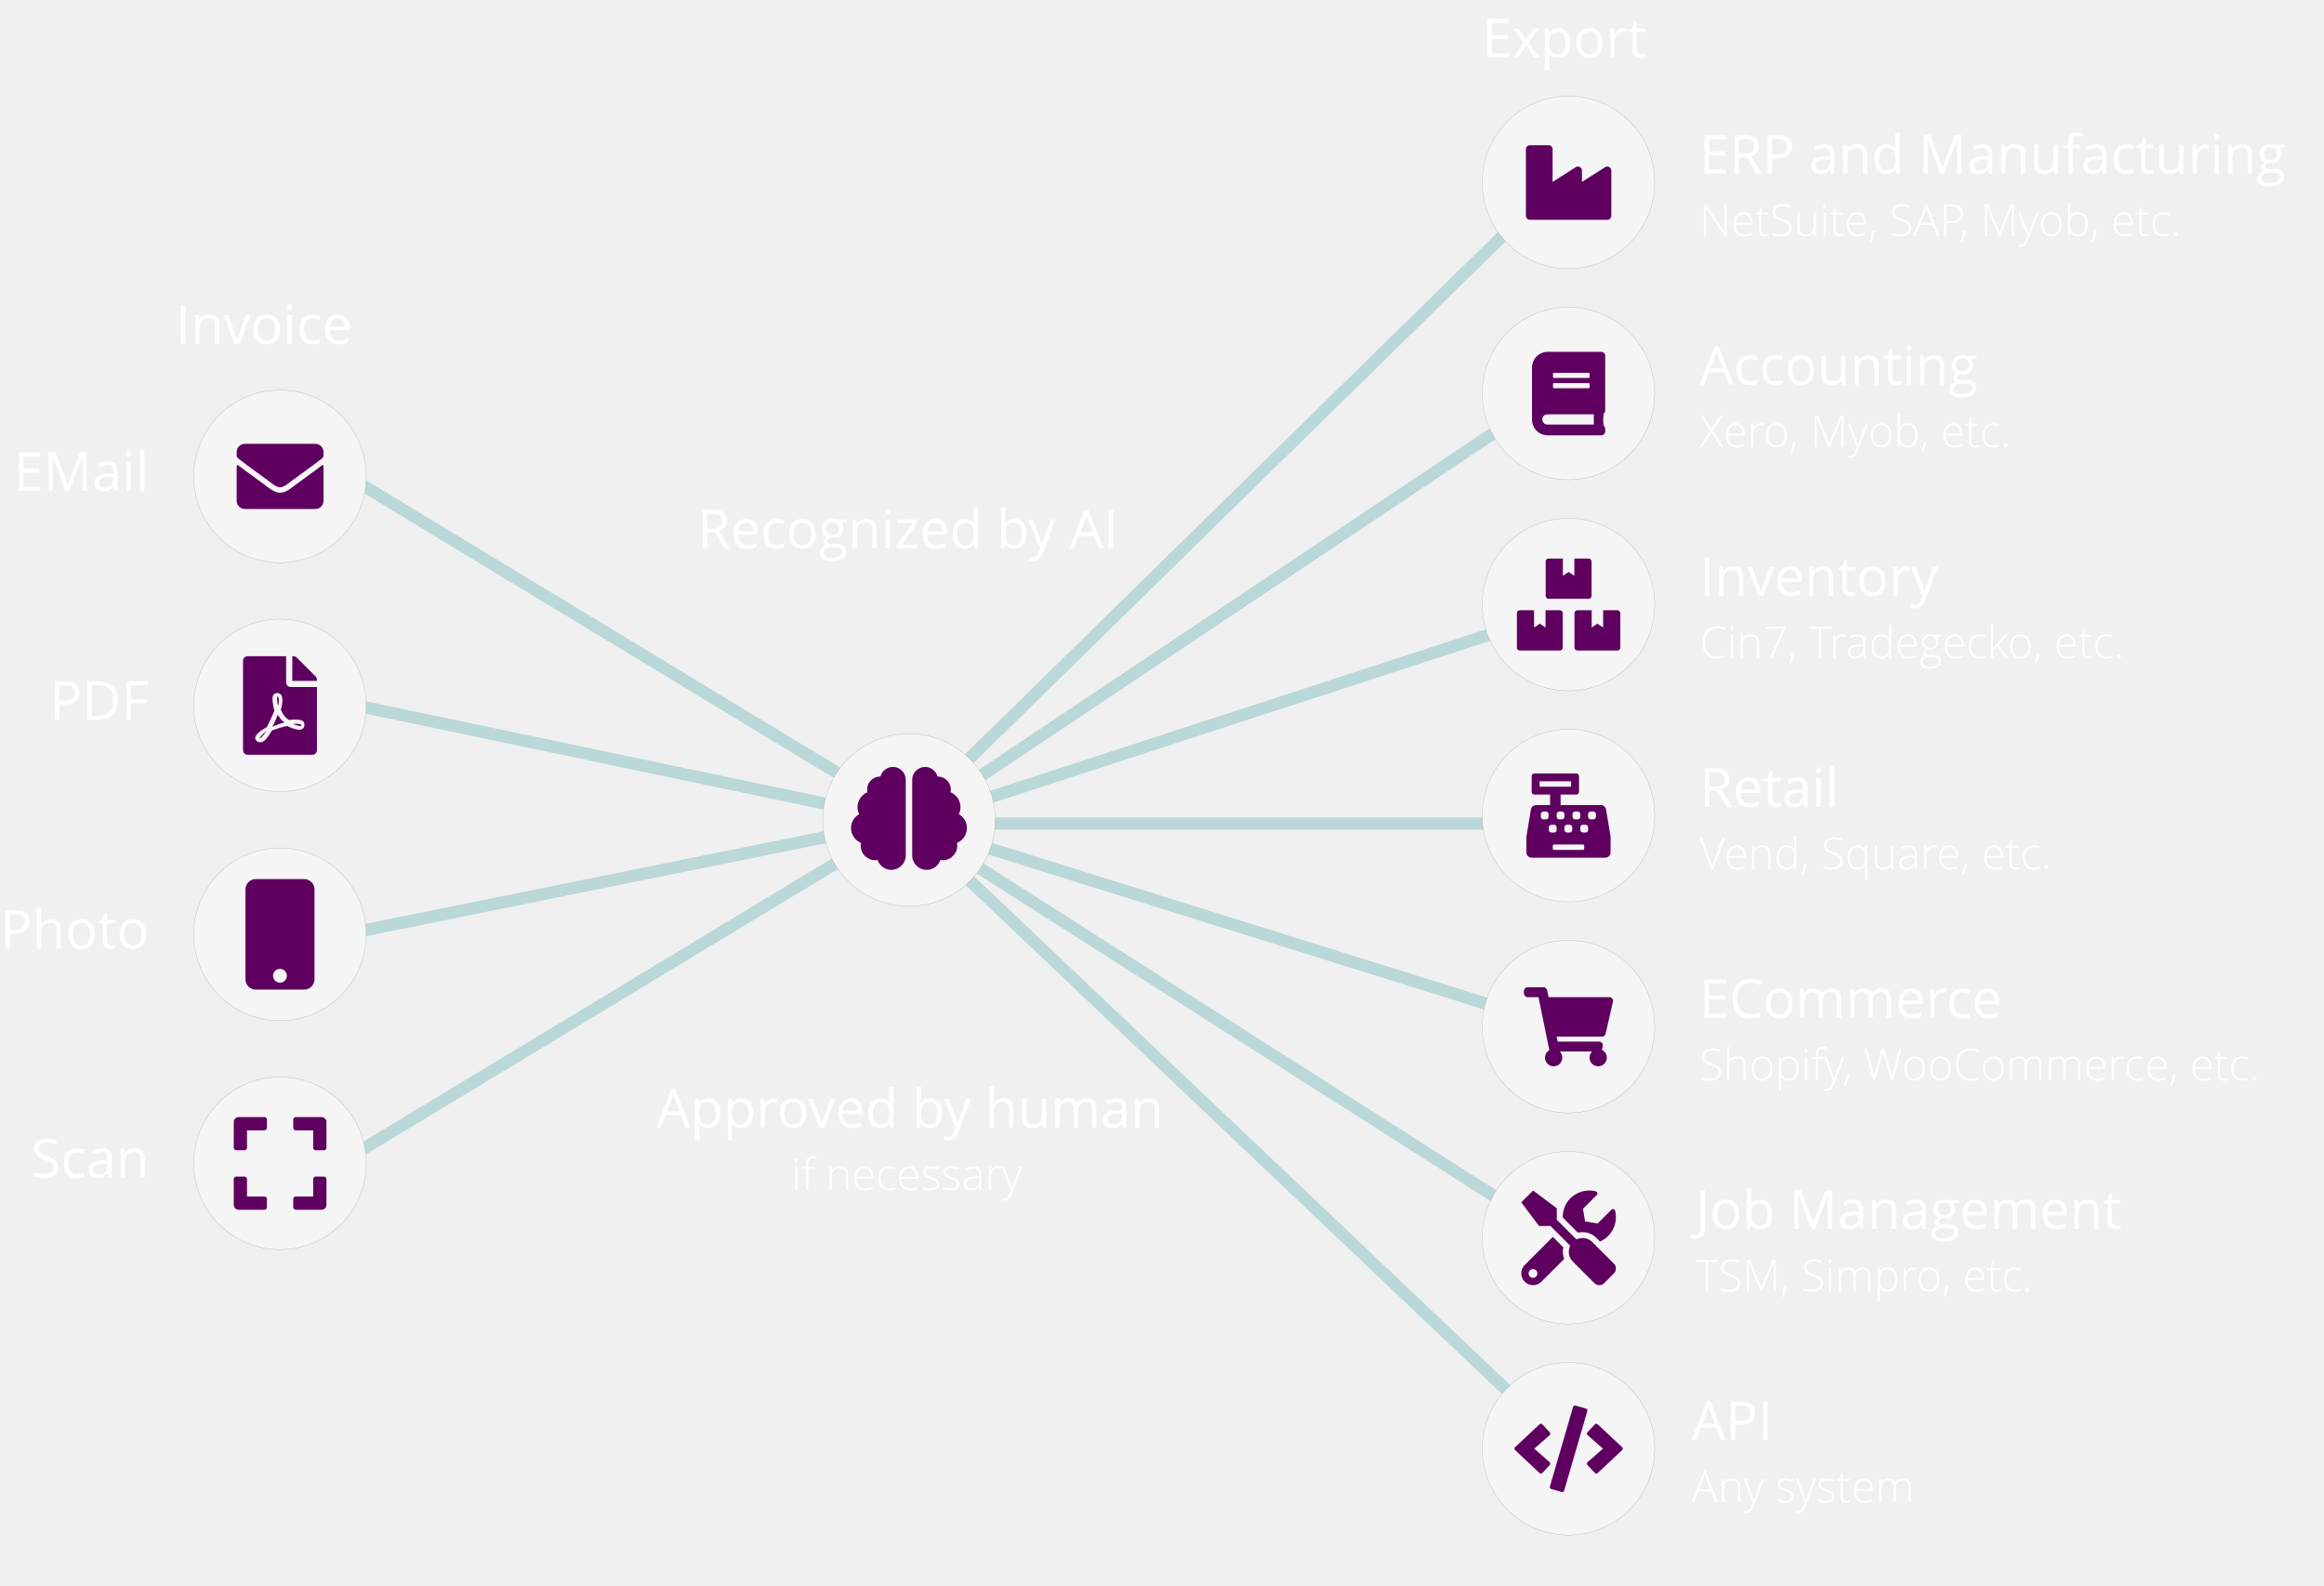
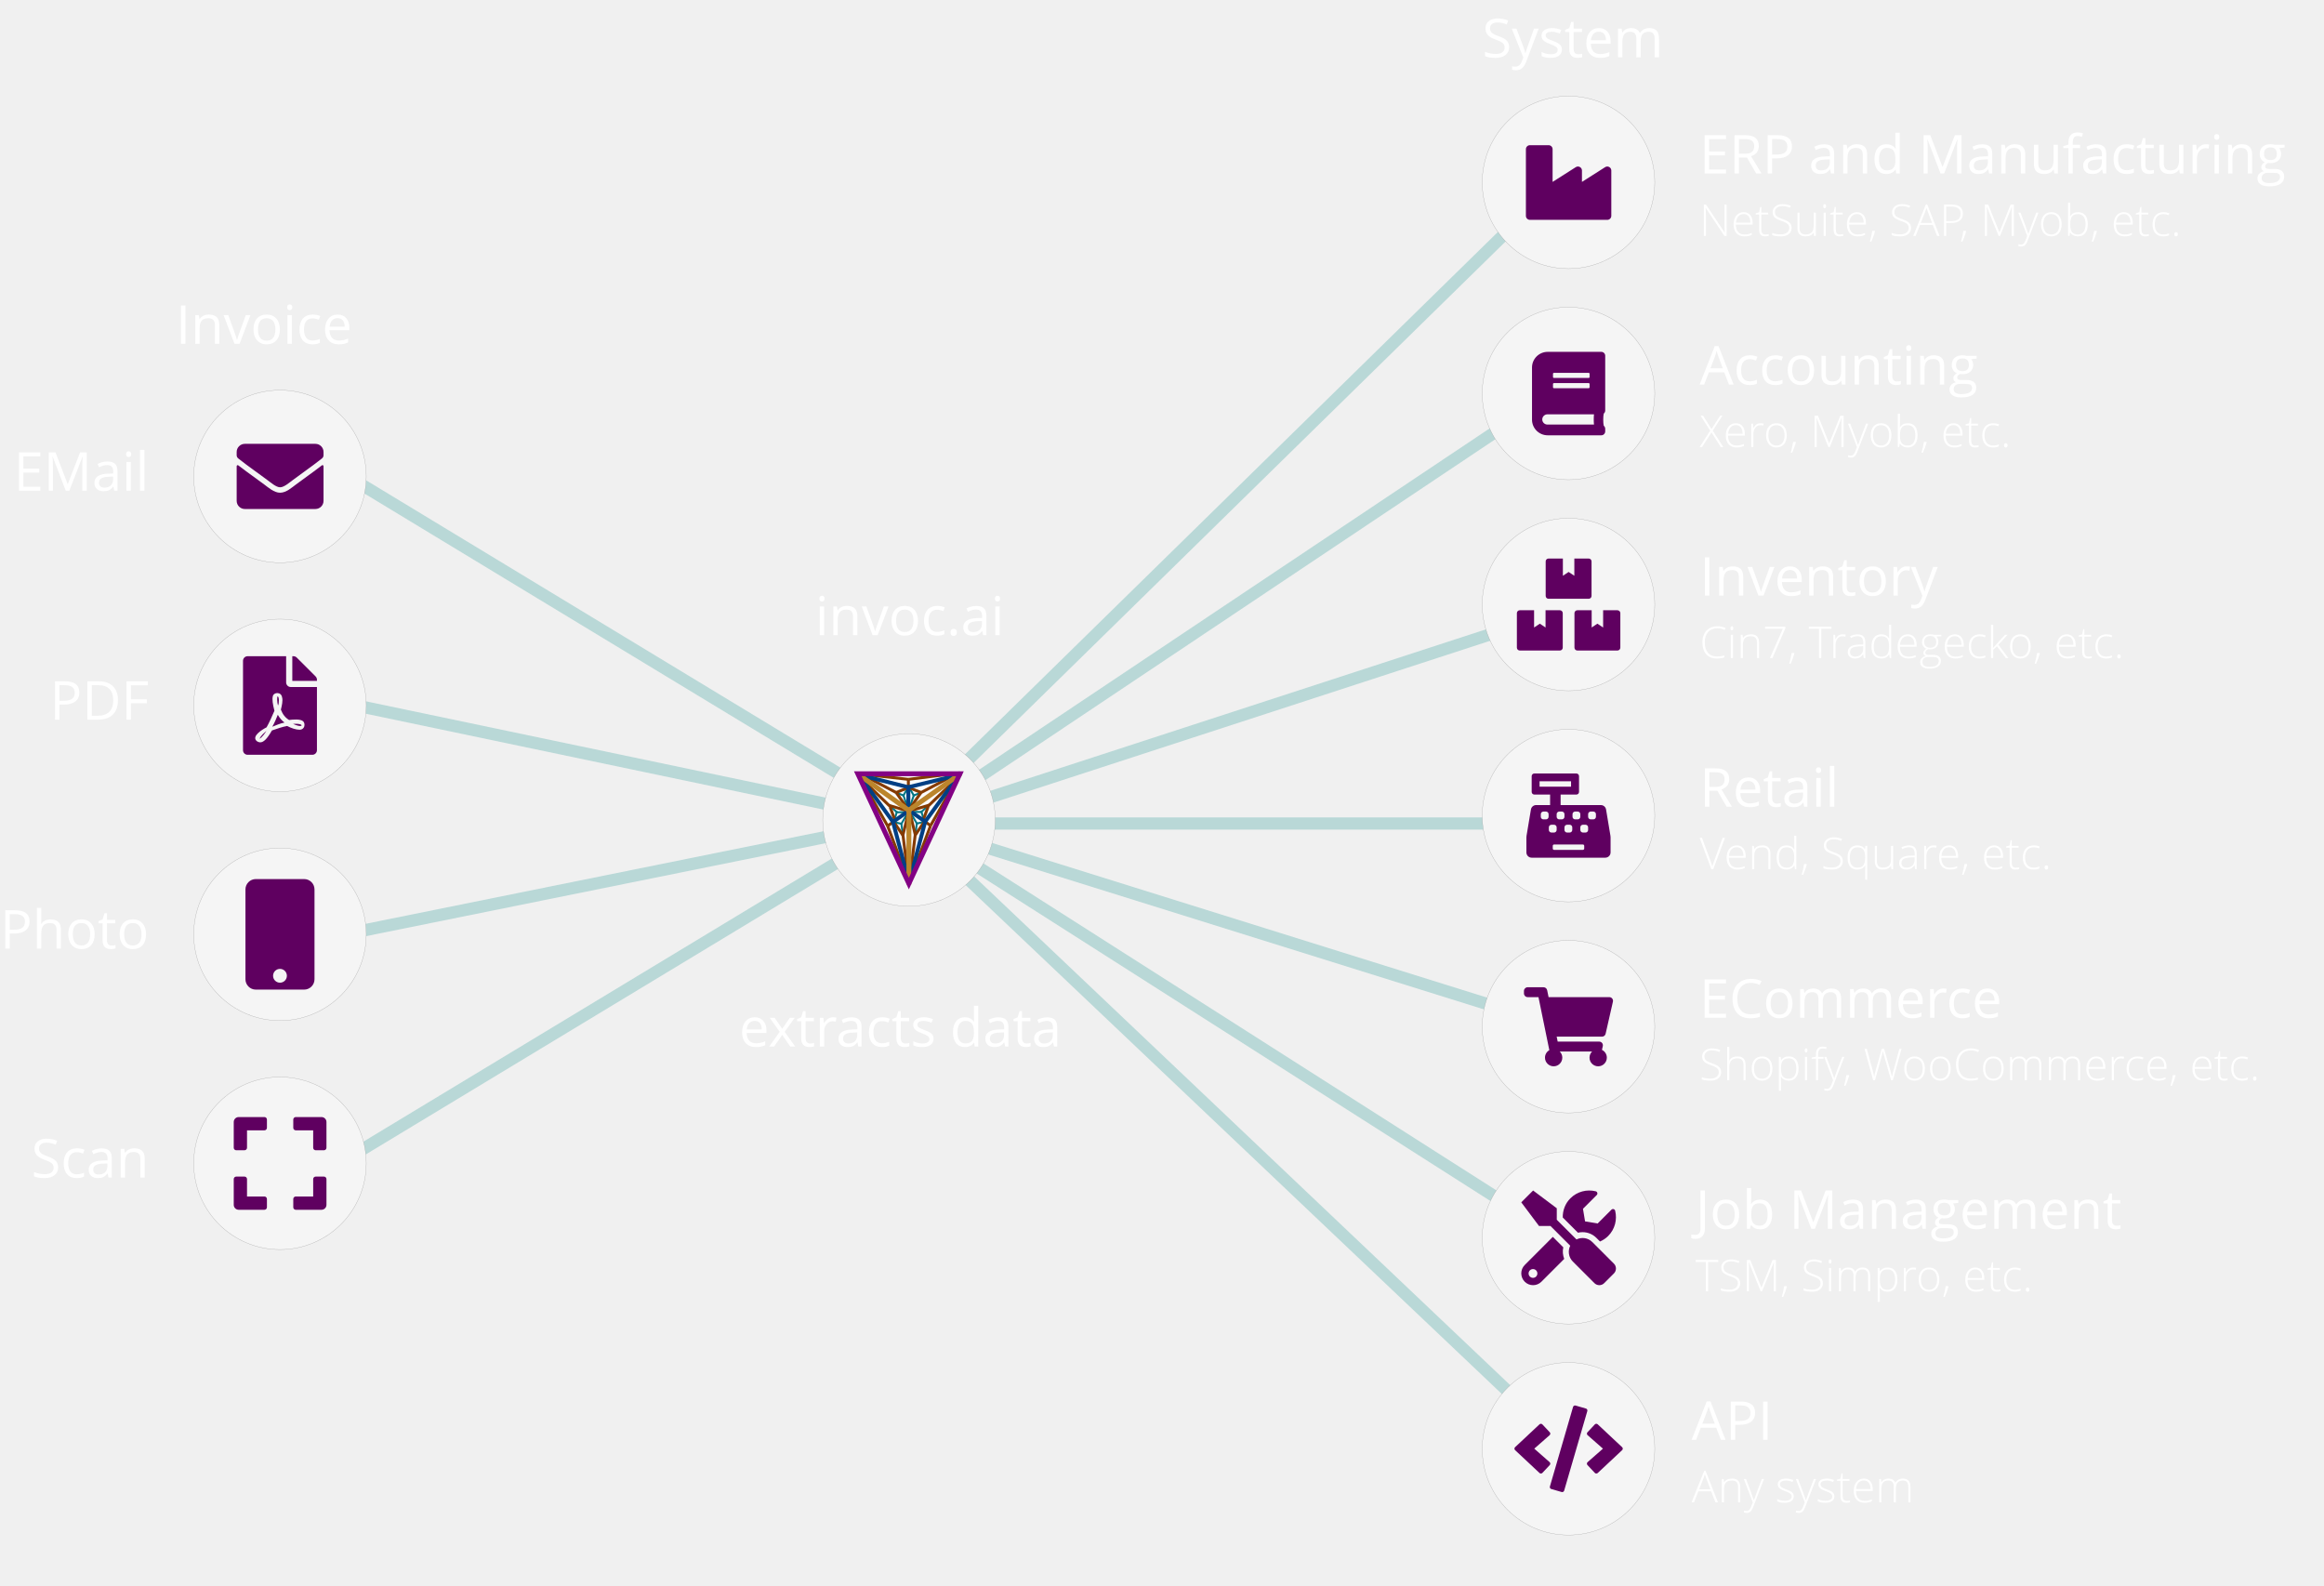
<svg xmlns="http://www.w3.org/2000/svg" width="9525px" height="6499px" viewBox="0 0 9525 6499" version="1.1">
  <defs />
  <g id="Page-1" stroke="none" stroke-width="1" fill="none" fill-rule="evenodd">
-     <g id="InvocDiag">
+     <g id="invoc-diag">
      <path d="M1485.5,1988.5 L3723,3344" id="Line" stroke="#B9D8D7" stroke-width="50" stroke-linecap="square" />
      <path d="M6451,680 L3734,3343" id="Line-Copy-4" stroke="#B9D8D7" stroke-width="50" stroke-linecap="square" />
      <path d="M6446,1558 L3728,3375" id="Line-Copy-5" stroke="#B9D8D7" stroke-width="50" stroke-linecap="square" />
      <path d="M6463,2484 L3728,3375" id="Line-Copy-6" stroke="#B9D8D7" stroke-width="50" stroke-linecap="square" />
      <path d="M6449,3375 L3728,3375" id="Line-Copy-7" stroke="#B9D8D7" stroke-width="50" stroke-linecap="square" />
      <path d="M6464,4230 L3728,3375" id="Line-Copy-8" stroke="#B9D8D7" stroke-width="50" stroke-linecap="square" />
      <path d="M6431,5098 L3728,3375" id="Line-Copy-9" stroke="#B9D8D7" stroke-width="50" stroke-linecap="square" />
      <path d="M6432,5941 L3728,3375" id="Line-Copy-10" stroke="#B9D8D7" stroke-width="50" stroke-linecap="square" />
      <path d="M1444,2888 L3726,3366" id="Line-Copy" stroke="#B9D8D7" stroke-width="50" stroke-linecap="square" />
      <path d="M1412,3829 L3736,3359" id="Line-Copy-2" stroke="#B9D8D7" stroke-width="50" stroke-linecap="square" />
      <path d="M1395,4765 L3746,3344" id="Line-Copy-3" stroke="#B9D8D7" stroke-width="50" stroke-linecap="square" />
      <g id="Group-36" transform="translate(0, 1599)">
        <g id="Group-29" transform="translate(56, 0)">
          <g id="Group-28" transform="translate(738, 0)">
            <circle id="Oval" stroke="#979797" fill="#F5F5F5" cx="353.5" cy="353.5" r="353.5" />
            <path d="M525.255,308.166 C527.967,306.01 532,308.027 532,311.434 L532,453.625 C532,472.051 517.051,487 498.625,487 L209.375,487 C190.949,487 176,472.051 176,453.625 L176,311.503 C176,308.027 179.963,306.08 182.745,308.235 C198.32,320.334 218.97,335.7 289.892,387.223 C304.563,397.93 329.316,420.459 354,420.32 C378.823,420.528 404.062,397.513 418.177,387.223 C489.099,335.7 509.68,320.264 525.255,308.166 Z M354,398 C370.131,398.278 393.355,377.697 405.036,369.214 C497.304,302.255 504.327,296.415 525.603,279.727 C529.636,276.598 532,271.731 532,266.586 L532,253.375 C532,234.949 517.051,220 498.625,220 L209.375,220 C190.949,220 176,234.949 176,253.375 L176,266.586 C176,271.731 178.364,276.529 182.397,279.727 C203.673,296.345 210.696,302.255 302.964,369.214 C314.645,377.697 337.869,398.278 354,398 Z" id="Shape" fill="#5F0060" fill-rule="nonzero" />
          </g>
          <text id="EMail" font-family="OpenSans, Open Sans" font-size="220" font-weight="normal" fill="#FFFFFF">
            <tspan x="0" y="412">EMail</tspan>
          </text>
        </g>
        <g id="Group-31" transform="translate(204, 938.3333)">
          <text id="PDF" font-family="OpenSans, Open Sans" font-size="220" font-weight="normal" fill="#FFFFFF">
            <tspan x="0" y="412">PDF</tspan>
          </text>
          <g id="Group-30" transform="translate(590, 0)">
            <circle id="Oval-Copy" stroke="#979797" fill="#F5F5F5" cx="353.5" cy="353.5" r="353.5" />
            <path d="M345.393,354 C341.158,341.377 341.243,317 343.699,317 C350.813,317 350.135,346.111 345.393,354 Z M344.576,392 C338.455,407.786 330.824,425.839 322,441 C336.547,435.53 353.002,427.558 372,423.885 C361.905,416.383 352.207,405.598 344.576,392 Z M270,489.948 C270,490.584 280.59,485.657 298,458 C292.625,463.007 274.653,477.471 270,489.948 Z M397.688,278.25 L505,278.25 L505,537.062 C505,547.557 496.557,556 486.062,556 L220.938,556 C210.443,556 202,547.557 202,537.062 L202,170.938 C202,160.443 210.443,152 220.938,152 L378.75,152 L378.75,259.312 C378.75,269.728 387.272,278.25 397.688,278.25 Z M390.848,413.369 C375.086,403.74 364.604,390.481 357.196,370.908 C360.742,356.307 366.338,334.129 362.082,320.238 C358.378,297.035 328.666,299.323 324.41,314.872 C320.47,329.315 324.095,349.677 330.794,375.643 C321.652,397.426 308.175,426.628 298.639,443.36 C298.561,443.36 298.561,443.439 298.482,443.439 C277.124,454.41 240.477,478.56 255.53,497.108 C259.943,502.553 268.14,505 272.474,505 C286.581,505 300.61,490.794 320.628,456.225 C340.961,449.516 363.264,441.15 382.888,437.914 C399.99,447.227 420.007,453.305 433.326,453.305 C456.339,453.305 457.915,428.049 448.852,419.052 C437.897,408.318 406.058,411.396 390.848,413.369 Z M499.477,234.852 L422.148,157.523 C418.598,153.973 413.784,152 408.734,152 L404,152 L404,253 L505,253 L505,248.187 C505,243.216 503.027,238.402 499.477,234.852 Z M441.16,436.811 C444.432,434.605 439.165,427.087 407,429.457 C436.611,442.368 441.16,436.811 441.16,436.811 Z" id="Shape" fill="#5F0060" fill-rule="nonzero" />
          </g>
        </g>
        <g id="Group-33" transform="translate(0, 1876.667)">
          <text id="Photo" font-family="OpenSans, Open Sans" font-size="220" font-weight="normal" fill="#FFFFFF">
            <tspan x="0" y="412">Photo</tspan>
          </text>
          <g id="Group-32" transform="translate(794, 0)">
            <circle id="Oval-Copy-2" stroke="#979797" fill="#F5F5F5" cx="353.5" cy="353.5" r="353.5" />
            <path d="M452.55,127 L254.45,127 C231.014,127 212,146.022 212,169.469 L212,537.531 C212,560.978 231.014,580 254.45,580 L452.55,580 C475.986,580 495,560.978 495,537.531 L495,169.469 C495,146.022 475.986,127 452.55,127 Z M353.5,551.688 C337.847,551.688 325.2,539.035 325.2,523.375 C325.2,507.715 337.847,495.062 353.5,495.062 C369.153,495.062 381.8,507.715 381.8,523.375 C381.8,539.035 369.153,551.688 353.5,551.688 Z" id="Shape" fill="#5F0060" fill-rule="nonzero" />
          </g>
        </g>
        <g id="Group-35" transform="translate(128, 2815)">
          <g id="Group-34" transform="translate(666, 0)">
            <circle id="Oval-Copy-7" stroke="#979797" fill="#F5F5F5" cx="353.5" cy="353.5" r="353.5" />
            <path d="M164,289.8 L164,184.4 C164,173.095 173.095,164 184.4,164 L289.8,164 C295.41,164 300,168.59 300,174.2 L300,208.2 C300,213.81 295.41,218.4 289.8,218.4 L218.4,218.4 L218.4,289.8 C218.4,295.41 213.81,300 208.2,300 L174.2,300 C168.59,300 164,295.41 164,289.8 Z M408,174.2 L408,208.2 C408,213.81 412.59,218.4 418.2,218.4 L489.6,218.4 L489.6,289.8 C489.6,295.41 494.19,300 499.8,300 L533.8,300 C539.41,300 544,295.41 544,289.8 L544,184.4 C544,173.095 534.905,164 523.6,164 L418.2,164 C412.59,164 408,168.59 408,174.2 Z M533.8,408 L499.8,408 C494.19,408 489.6,412.59 489.6,418.2 L489.6,489.6 L418.2,489.6 C412.59,489.6 408,494.19 408,499.8 L408,533.8 C408,539.41 412.59,544 418.2,544 L523.6,544 C534.905,544 544,534.905 544,523.6 L544,418.2 C544,412.59 539.41,408 533.8,408 Z M300,533.8 L300,499.8 C300,494.19 295.41,489.6 289.8,489.6 L218.4,489.6 L218.4,418.2 C218.4,412.59 213.81,408 208.2,408 L174.2,408 C168.59,408 164,412.59 164,418.2 L164,523.6 C164,534.905 173.095,544 184.4,544 L289.8,544 C295.41,544 300,539.41 300,533.8 Z" id="Shape" fill="#5F0060" fill-rule="nonzero" />
          </g>
          <text id="Scan" font-family="OpenSans, Open Sans" font-size="220" font-weight="normal" fill="#FFFFFF">
            <tspan x="0" y="412">Scan</tspan>
          </text>
        </g>
      </g>
      <text id="Invoice" font-family="OpenSans, Open Sans" font-size="220" font-weight="normal" fill="#FFFFFF">
        <tspan x="720" y="1409">Invoice</tspan>
      </text>
      <g id="Group-23" transform="translate(6075, 394)">
        <g id="Group-22">
          <g id="Group-7">
            <circle id="Oval-Copy-4" stroke="#979797" fill="#F5F5F5" cx="353.5" cy="353.5" r="353.5" />
            <path d="M503.786,291.011 L408.688,351.479 L408.688,304.841 C408.688,291.921 394.379,284.078 383.473,291.011 L288.375,351.479 L288.375,217.393 C288.375,208.339 281.03,201 271.969,201 L195.406,201 C186.345,201 179,208.339 179,217.393 L179,490.607 C179,499.661 186.345,507 195.406,507 L512.594,507 C521.655,507 529,499.661 529,490.607 L529,304.841 C529,291.92 514.692,284.078 503.786,291.011 Z" id="Shape" fill="#5F0060" fill-rule="nonzero" />
          </g>
          <g id="Group-8" transform="translate(890, 82)" fill="#FFFFFF">
            <text id="ERP-and-Manufacturin" font-family="OpenSans, Open Sans" font-size="220" font-weight="normal">
              <tspan x="0" y="235">ERP and Manufacturing</tspan>
            </text>
            <text id="NetSuite,-SAP,-Myob," font-family="OpenSans-Light, Open Sans" font-size="180" font-weight="300">
              <tspan x="0" y="491">NetSuite, SAP, Myob, etc.</tspan>
            </text>
          </g>
        </g>
        <g id="Group-21" transform="translate(0, 865)">
          <g id="Group-9" transform="translate(891, 82)" fill="#FFFFFF">
            <text id="Xero,-Myob,-etc." font-family="OpenSans-Light, Open Sans" font-size="180" font-weight="300">
              <tspan x="0" y="491">Xero, Myob, etc.</tspan>
            </text>
            <text id="Accounting" font-family="OpenSans, Open Sans" font-size="220" font-weight="normal">
              <tspan x="0" y="235">Accounting</tspan>
            </text>
          </g>
          <g id="Group-6">
            <circle id="Oval-Copy-5" stroke="#979797" fill="#F5F5F5" cx="353.5" cy="353.5" r="353.5" />
            <path d="M504,423.469 L504,199.031 C504,190.147 496.835,183 487.929,183 L268.286,183 C232.795,183 204,211.723 204,247.125 L204,460.875 C204,496.277 232.795,525 268.286,525 L487.929,525 C496.835,525 504,517.853 504,508.969 L504,498.281 C504,493.271 501.656,488.729 498.04,485.79 C495.228,475.504 495.228,446.18 498.04,435.893 C501.656,433.021 504,428.479 504,423.469 Z M290,272.938 C290,270.772 291.808,269 294.018,269 L435.982,269 C438.192,269 440,270.772 440,272.938 L440,286.062 C440,288.228 438.192,290 435.982,290 L294.018,290 C291.808,290 290,288.228 290,286.062 L290,272.938 Z M290,314.938 C290,312.772 291.808,311 294.018,311 L435.982,311 C438.192,311 440,312.772 440,314.938 L440,328.062 C440,330.228 438.192,332 435.982,332 L294.018,332 C291.808,332 290,330.228 290,328.062 L290,314.938 Z M458,481 L267.374,481 C255.551,481 246,471.616 246,460 C246,448.45 255.618,439 267.374,439 L458,439 C456.731,450.222 456.731,469.778 458,481 Z" id="Shape" fill="#5F0060" fill-rule="nonzero" />
          </g>
        </g>
        <g id="Group-19" transform="translate(0, 2595)">
          <g id="Group-11" transform="translate(891, 82)" fill="#FFFFFF">
            <text id="Retail" font-family="OpenSans, Open Sans" font-size="220" font-weight="normal">
              <tspan x="0" y="235">Retail</tspan>
            </text>
            <text id="Vend,-Square,-etc." font-family="OpenSans-Light, Open Sans" font-size="180" font-weight="300">
              <tspan x="0" y="491">Vend, Square, etc.</tspan>
            </text>
          </g>
          <g id="Group-5">
            <circle id="Oval-Copy-8" stroke="#979797" fill="#F5F5F5" cx="353.5" cy="353.5" r="353.5" />
            <path d="M525.448,436.246 L507.458,328.434 C505.706,318.057 496.744,310.442 486.165,310.442 L321.218,310.442 L321.218,267.317 L385.904,267.317 C391.833,267.317 396.684,262.466 396.684,256.536 L396.684,191.781 C396.684,185.852 391.833,181 385.904,181 L213.41,181 C207.48,181 202.629,185.852 202.629,191.781 L202.629,256.469 C202.629,262.398 207.48,267.25 213.41,267.25 L278.095,267.25 L278.095,310.375 L220.889,310.375 C210.378,310.375 201.349,317.989 199.597,328.366 L181.606,436.179 C181.202,438.537 181,440.896 181,443.254 L181,504.438 C181,516.364 190.635,526 202.562,526 L504.426,526 C516.352,526 525.987,516.364 525.987,504.438 L525.987,443.321 C526.055,440.963 525.852,438.604 525.448,436.246 Z M370,347.667 C370,341.8 374.8,337 380.667,337 L391.333,337 C397.2,337 402,341.8 402,347.667 L402,358.333 C402,364.2 397.2,369 391.333,369 L380.667,369 C374.8,369 370,364.2 370,358.333 L370,347.667 Z M347.667,391 L358.333,391 C364.2,391 369,395.8 369,401.667 L369,412.333 C369,418.2 364.2,423 358.333,423 L347.667,423 C341.8,423 337,418.2 337,412.333 L337,401.667 C337,395.8 341.8,391 347.667,391 Z M326.333,337 C332.2,337 337,341.8 337,347.667 L337,358.333 C337,364.2 332.2,369 326.333,369 L315.667,369 C309.8,369 305,364.2 305,358.333 L305,347.667 C305,341.8 309.8,337 315.667,337 L326.333,337 Z M235,235 L235,213 L364,213 L364,235 L235,235 Z M261.333,369 L250.667,369 C244.8,369 240,364.2 240,358.333 L240,347.667 C240,341.8 244.8,337 250.667,337 L261.333,337 C267.2,337 272,341.8 272,347.667 L272,358.333 C272,364.2 267.2,369 261.333,369 Z M273,412.333 L273,401.667 C273,395.8 277.8,391 283.667,391 L294.333,391 C300.2,391 305,395.8 305,401.667 L305,412.333 C305,418.2 300.2,423 294.333,423 L283.667,423 C277.8,423 273,418.2 273,412.333 Z M418,488.5 C418,491.525 415.581,494 412.625,494 L294.375,494 C291.419,494 289,491.525 289,488.5 L289,477.5 C289,474.475 291.419,472 294.375,472 L412.625,472 C415.581,472 418,474.475 418,477.5 L418,488.5 Z M434,412.333 C434,418.2 429.2,423 423.333,423 L412.667,423 C406.8,423 402,418.2 402,412.333 L402,401.667 C402,395.8 406.8,391 412.667,391 L423.333,391 C429.2,391 434,395.8 434,401.667 L434,412.333 Z M466,358.333 C466,364.2 461.2,369 455.333,369 L444.667,369 C438.8,369 434,364.2 434,358.333 L434,347.667 C434,341.8 438.8,337 444.667,337 L455.333,337 C461.2,337 466,341.8 466,347.667 L466,358.333 Z" id="Shape" fill="#5F0060" fill-rule="nonzero" />
          </g>
        </g>
        <g id="Group-20" transform="translate(0, 1730)">
          <g id="Group-10" transform="translate(891, 82)" fill="#FFFFFF">
            <text id="Cin7,-Tradegecko,-et" font-family="OpenSans-Light, Open Sans" font-size="180" font-weight="300">
              <tspan x="0" y="491">Cin7, Tradegecko, etc.</tspan>
            </text>
            <text id="Inventory" font-family="OpenSans, Open Sans" font-size="220" font-weight="normal">
              <tspan x="0" y="235">Inventory </tspan>
            </text>
          </g>
          <g id="Group-4">
            <circle id="Oval-Copy-6" stroke="#979797" fill="#F5F5F5" cx="353.5" cy="353.5" r="353.5" />
            <path d="M554.25,377 L495.5,377 L495.5,447.714 L472,432.025 L448.5,447.714 L448.5,377 L389.75,377 C383.288,377 378,382.304 378,388.786 L378,530.214 C378,536.696 383.288,542 389.75,542 L554.25,542 C560.712,542 566,536.696 566,530.214 L566,388.786 C566,382.304 560.712,377 554.25,377 Z M271.75,330 L436.25,330 C442.712,330 448,324.696 448,318.214 L448,176.786 C448,170.304 442.712,165 436.25,165 L377.5,165 L377.5,235.714 L354,220.025 L330.5,235.714 L330.5,165 L271.75,165 C265.288,165 260,170.304 260,176.786 L260,318.214 C260,324.696 265.288,330 271.75,330 Z M318.25,377 L259.5,377 L259.5,447.714 L236,432.025 L212.5,447.714 L212.5,377 L153.75,377 C147.287,377 142,382.304 142,388.786 L142,530.214 C142,536.696 147.287,542 153.75,542 L318.25,542 C324.712,542 330,536.696 330,530.214 L330,388.786 C330,382.304 324.712,377 318.25,377 Z" id="Shape" fill="#5F0060" fill-rule="nonzero" />
          </g>
        </g>
        <g id="Group-18" transform="translate(0, 3460)">
          <g id="Group-12" transform="translate(890, 82)" fill="#FFFFFF">
            <text id="ECommerce" font-family="OpenSans, Open Sans" font-size="220" font-weight="normal">
              <tspan x="0" y="235">ECommerce</tspan>
            </text>
            <text id="Shopify,-WooCommerce" font-family="OpenSans-Light, Open Sans" font-size="180" font-weight="300">
              <tspan x="0" y="491">Shopify, WooCommerce, etc.</tspan>
            </text>
          </g>
          <g id="Group-3">
            <circle id="Oval-Copy-9" stroke="#979797" fill="#F5F5F5" cx="353.5" cy="353.5" r="353.5" />
            <path d="M505.659,382.678 L535.615,251.053 C537.778,241.55 530.545,232.5 520.785,232.5 L271.887,232.5 L266.079,204.144 C264.631,197.076 258.404,192 251.179,192 L186.208,192 C177.809,192 171,198.8 171,207.188 L171,217.312 C171,225.7 177.809,232.5 186.208,232.5 L230.492,232.5 L275.007,449.83 C264.357,455.946 257.181,467.414 257.181,480.562 C257.181,500.134 273.068,516 292.667,516 C312.265,516 328.153,500.134 328.153,480.562 C328.153,470.644 324.067,461.683 317.492,455.25 L450.341,455.25 C443.766,461.683 439.681,470.644 439.681,480.562 C439.681,500.134 455.568,516 475.167,516 C494.765,516 510.653,500.134 510.653,480.562 C510.653,466.532 502.486,454.407 490.642,448.666 L494.138,433.303 C496.301,423.8 489.067,414.75 479.308,414.75 L309.217,414.75 L305.069,394.5 L490.829,394.5 C497.93,394.5 504.086,389.593 505.659,382.678 Z" id="Shape" fill="#5F0060" fill-rule="nonzero" />
          </g>
        </g>
        <g id="Group-16" transform="translate(0, 4325)">
          <g id="Group-17">
            <g id="Group-13" transform="translate(874, 82)" fill="#FFFFFF">
              <text id="Job-Management" font-family="OpenSans, Open Sans" font-size="220" font-weight="normal">
                <tspan x="0" y="235">Job Management</tspan>
              </text>
              <text id="TSM,-Simpro,-etc." font-family="OpenSans-Light, Open Sans" font-size="180" font-weight="300">
                <tspan x="0" y="491">TSM, Simpro, etc.</tspan>
              </text>
            </g>
            <g id="Group-2">
              <circle id="Oval-Copy-11" stroke="#979797" fill="#F5F5F5" cx="353.5" cy="353.5" r="353.5" />
              <path d="M539.758,459.837 L451.014,371.106 C433.508,353.602 407.362,350.192 386.294,360.573 L305.507,279.798 L305.507,232.743 L208.502,160 L160,208.495 L232.754,305.486 L279.816,305.486 L360.603,386.261 C350.296,407.326 353.631,433.468 371.137,450.972 L459.881,539.703 C470.946,550.766 488.831,550.766 499.82,539.703 L539.758,499.77 C550.747,488.707 550.747,470.824 539.758,459.837 Z M411.114,330.741 C432.602,330.741 452.799,339.091 467.986,354.273 L482.716,369 C494.713,363.762 506.103,356.475 515.974,346.606 C544.144,318.443 553.711,278.818 544.751,242.836 C543.081,236.005 534.501,233.651 529.489,238.661 L472.997,295.139 L421.44,286.561 L412.86,235.018 L469.352,178.54 C474.364,173.53 471.934,164.952 465.024,163.206 C429.033,154.325 389.397,163.889 361.303,191.976 C339.663,213.611 329.488,242.153 330.02,270.62 L392.359,332.942 C398.509,331.5 404.887,330.741 411.114,330.741 Z M332.221,392.891 L289.364,350 L174.172,465.358 C155.276,484.269 155.276,514.905 174.172,533.817 C193.068,552.728 223.68,552.728 242.577,533.817 L336,440.32 C330.256,425.266 328.517,408.852 332.221,392.891 Z M208,518 C198.1,518 190,509.9 190,500 C190,490.025 198.025,482 208,482 C217.975,482 226,490.025 226,500 C226,509.9 217.975,518 208,518 Z" id="Shape" fill="#5F0060" fill-rule="nonzero" />
            </g>
          </g>
        </g>
        <g id="Group-15" transform="translate(0, 5190)">
          <g id="Group-14" transform="translate(858, 82)" fill="#FFFFFF">
            <text id="Any-system" font-family="OpenSans-Light, Open Sans" font-size="180" font-weight="300">
              <tspan x="0" y="491">Any system</tspan>
            </text>
            <text id="API" font-family="OpenSans, Open Sans" font-size="220" font-weight="normal">
              <tspan x="0" y="235">API</tspan>
            </text>
          </g>
          <g id="Group">
            <circle id="Oval-Copy-10" stroke="#979797" fill="#F5F5F5" cx="353.5" cy="353.5" r="353.5" />
            <path d="M325.428,530.654 L283.022,518.381 C278.573,517.133 276.07,512.487 277.322,508.049 L372.214,182.007 C373.465,177.569 378.123,175.073 382.572,176.321 L424.978,188.594 C429.427,189.842 431.93,194.488 430.678,198.926 L335.786,524.968 C334.465,529.406 329.877,531.972 325.428,530.654 Z M246.513,452.353 L276.716,420.179 C279.91,416.781 279.702,411.373 276.161,408.252 L213.254,352.988 L276.161,297.723 C279.702,294.603 279.98,289.194 276.716,285.796 L246.513,253.622 C243.388,250.294 238.112,250.086 234.709,253.275 L134.656,346.886 C131.115,350.145 131.115,355.761 134.656,359.02 L234.709,452.7 C238.112,455.889 243.388,455.751 246.513,452.353 Z M473.291,452.76 L573.344,359.104 C576.885,355.846 576.885,350.231 573.344,346.973 L473.291,253.248 C469.958,250.128 464.681,250.267 461.487,253.594 L431.284,285.76 C428.09,289.157 428.298,294.564 431.839,297.684 L494.746,353.004 L431.839,408.254 C428.298,411.374 428.02,416.781 431.284,420.178 L461.487,452.344 C464.612,455.741 469.888,455.879 473.291,452.76 Z" id="Shape" fill="#5F0060" fill-rule="nonzero" />
          </g>
        </g>
      </g>
-       <text id="Export" font-family="OpenSans, Open Sans" font-size="220" font-weight="normal" fill="#FFFFFF">
-         <tspan x="6075" y="235">Export</tspan>
-       </text>
-       <text id="Recognized-by-AI" font-family="OpenSans, Open Sans" font-size="220" font-weight="normal" fill="#FFFFFF">
-         <tspan x="2858" y="2247">Recognized by AI</tspan>
-       </text>
-       <g id="Group-24" transform="translate(2690, 4386)" fill="#FFFFFF">
-         <text id="Approved-by-human" font-family="OpenSans, Open Sans" font-size="220" font-weight="normal">
-           <tspan x="0" y="235">Approved by human</tspan>
-         </text>
-         <text id="if-necessary" font-family="OpenSans-Light, Open Sans" font-size="180" font-weight="300">
-           <tspan x="553" y="491">if necessary</tspan>
-         </text>
-       </g>
+       <text id="System" font-family="OpenSans, Open Sans" font-size="220" font-weight="normal" fill="#FFFFFF">
+         <tspan x="6075" y="235">System</tspan>
+       </text>
+       <text id="extracts-data" font-family="OpenSans, Open Sans" font-size="220" font-weight="normal" fill="#FFFFFF">
+         <tspan x="3029.323" y="4289"> extracts data</tspan>
+       </text>
+       <text id="invoc.ai" font-family="OpenSans, Open Sans" font-size="220" font-weight="normal" fill="#FFFFFF">
+         <tspan x="3340.976" y="2603">invoc.ai </tspan>
+       </text>
      <g id="Group-25" transform="translate(3372, 3007)">
        <circle id="Oval-Copy-3" stroke="#979797" fill="#F5F5F5" cx="353.5" cy="353.5" r="353.5" />
-         <path d="M287.528,136 C262.871,136 242.419,152.896 236.564,175.727 C235.905,175.727 235.41,175.562 234.75,175.562 C205.64,175.562 181.972,199.218 181.972,228.312 C181.972,232.269 182.467,236.143 183.374,239.852 C159.294,249.742 142.389,273.315 142.389,300.844 C142.389,311.229 145.028,320.872 149.234,329.609 C129.442,340.983 116,362.083 116,386.562 C116,414.009 132.823,437.582 156.738,447.472 C155.996,451.264 155.583,455.137 155.583,459.094 C155.583,491.898 182.137,518.438 214.958,518.438 C218.339,518.438 221.638,518.025 224.854,517.448 C232.771,540.939 254.707,558 280.931,558 C313.752,558 340.306,531.46 340.306,498.656 L340.306,188.75 C340.306,159.655 316.638,136 287.528,136 Z M591,386.562 C591,362.083 577.558,340.983 557.766,329.609 C562.055,320.872 564.611,311.229 564.611,300.844 C564.611,273.315 547.706,249.742 523.626,239.852 C524.451,236.143 525.028,232.269 525.028,228.312 C525.028,199.218 501.36,175.562 472.25,175.562 C471.59,175.562 471.013,175.727 470.436,175.727 C464.581,152.896 444.129,136 419.472,136 C390.362,136 366.694,159.573 366.694,188.75 L366.694,498.656 C366.694,531.46 393.248,558 426.069,558 C452.293,558 474.229,540.939 482.146,517.448 C485.362,518.025 488.661,518.438 492.042,518.438 C524.863,518.438 551.417,491.898 551.417,459.094 C551.417,455.137 551.004,451.264 550.262,447.472 C574.177,437.582 591,414.009 591,386.562 Z" id="Shape" fill="#5F0060" fill-rule="nonzero" />
+         <g id="Group-6" transform="translate(354, 396) scale(1, -1) translate(-354, -396) translate(116, 154)">
+           <polygon id="Triangle-Copy" fill-opacity="0.7" fill="#FFFFFF" points="237 0 462 484 12 484" />
+           <g id="Group" transform="translate(0, 20)">
+             <g id="Group-2" transform="translate(0, 8.768753)">
+               <g id="Group-3" transform="translate(27.75934, 0)" stroke="#843A01" stroke-width="12">
+                 <path d="M143.386,246.621 L122.274,231.276" id="Line-5" />
+                 <path d="M209.361,0 L122.274,231.276" id="Line-6" />
+                 <path d="M0,447.206 L122.274,231.276" id="Line-7" />
+               </g>
+               <g id="Group-4" transform="translate(173.7842, 2.192188)">
+                 <g id="Group-5" transform="translate(1.759336, 197.2969)" stroke="#017584" stroke-linecap="square" stroke-width="8">
+                   <path d="M36.066,1.096 L30.788,40.555" id="Line-11" />
+                   <path d="M0.88,47.132 L30.788,40.555" id="Line-12" />
+                   <path d="M58.938,88.784 L30.788,40.555" id="Line-13" />
+                 </g>
+                 <path d="M62.456,288.273 L38.705,190.72" id="Line-10" stroke="#843A01" stroke-width="12" />
+                 <path d="M0.88,246.621 L38.705,190.72" id="Line-9" stroke="#843A01" stroke-width="12" />
+                 <path d="M62.456,1.096 L38.705,195.105" id="Line-8" stroke="#843A01" stroke-width="12" />
+               </g>
+               <g id="Group-4-Copy" transform="translate(129.17, 330.343) scale(1, -1) rotate(-60) translate(-129.17, -330.343) translate(89.16998, 206.343)">
+                 <g id="Group-5" transform="translate(1.759336, 157.2969)" stroke="#017584" stroke-linecap="square" stroke-width="8">
+                   <path d="M38.836,1.959 L31.052,36.475" id="Line-11" />
+                   <path d="M0.88,45.132 L30.788,38.555" id="Line-12" />
+                   <path d="M58.938,86.784 L30.32,39.207" id="Line-13" />
+                 </g>
+                 <path d="M62.456,246.273 L40.328,154.791" id="Line-10" stroke="#843A01" stroke-width="12" />
+                 <path d="M0.88,204.621 L37.132,161.255" id="Line-9" stroke="#843A01" stroke-width="12" />
+                 <path d="M78.591,1.064 L38.864,160.255" id="Line-8" stroke="#843A01" stroke-width="12" />
+               </g>
+               <path d="M236,293.231 L172.025,247.717" id="Line-2" stroke="#013F84" stroke-width="16" />
+               <path d="M172.025,247.717 L237.12,2.192" id="Line-3" stroke="#013F84" stroke-width="16" />
+               <path d="M26,449.399 L173.784,245.525" id="Line-4" stroke="#013F84" stroke-width="16" />
+             </g>
+             <g id="Group-2-Copy" transform="translate(347, 235) scale(-1, 1) translate(-347, -235) translate(218, 10)">
+               <g id="Group-3" transform="translate(27.75934, 0)" stroke="#843A01" stroke-width="12">
+                 <path d="M143.386,246.621 L122.274,231.276" id="Line-5" />
+                 <path d="M209.361,0 L122.274,231.276" id="Line-6" />
+                 <path d="M0,447.206 L122.274,231.276" id="Line-7" />
+               </g>
+               <g id="Group-4" transform="translate(173.7842, 2.192188)">
+                 <g id="Group-5" transform="translate(1.759336, 197.2969)" stroke="#017584" stroke-linecap="square" stroke-width="8">
+                   <path d="M36.066,1.096 L30.788,40.555" id="Line-11" />
+                   <path d="M0.88,47.132 L30.788,40.555" id="Line-12" />
+                   <path d="M58.938,88.784 L30.788,40.555" id="Line-13" />
+                 </g>
+                 <path d="M62.456,288.273 L38.705,190.72" id="Line-10" stroke="#843A01" stroke-width="12" />
+                 <path d="M0.88,246.621 L38.705,190.72" id="Line-9" stroke="#843A01" stroke-width="12" />
+                 <path d="M62.456,1.096 L38.705,195.105" id="Line-8" stroke="#843A01" stroke-width="12" />
+               </g>
+               <g id="Group-4-Copy" transform="translate(129.17, 330.343) scale(1, -1) rotate(-60) translate(-129.17, -330.343) translate(89.16998, 206.343)">
+                 <g id="Group-5" transform="translate(1.759336, 157.2969)" stroke="#017584" stroke-linecap="square" stroke-width="8">
+                   <path d="M38.836,1.959 L31.052,36.475" id="Line-11" />
+                   <path d="M0.88,45.132 L30.788,38.555" id="Line-12" />
+                   <path d="M58.938,86.784 L30.32,39.207" id="Line-13" />
+                 </g>
+                 <path d="M62.456,246.273 L40.328,154.791" id="Line-10" stroke="#843A01" stroke-width="12" />
+                 <path d="M0.88,204.621 L37.132,161.255" id="Line-9" stroke="#843A01" stroke-width="12" />
+                 <path d="M78.591,1.064 L38.864,160.255" id="Line-8" stroke="#843A01" stroke-width="12" />
+               </g>
+               <path d="M236.241,292.657 L172.025,247.717" id="Line-2" stroke="#013F84" stroke-width="16" />
+               <path d="M172.025,247.717 L237.12,2.192" id="Line-3" stroke="#013F84" stroke-width="16" />
+               <path d="M26,449.399 L173.784,245.525" id="Line-4" stroke="#013F84" stroke-width="16" />
+             </g>
+             <g id="Group-7" transform="translate(36, 308)">
+               <g id="Group-8" transform="translate(22, 0)">
+                 <g id="Group-9" transform="translate(130, 14)" stroke="#017584" stroke-linecap="square" stroke-width="8">
+                   <path d="M1,53 L27,43" id="Line-20" />
+                   <path d="M27,43 L41,1" id="Line-21" />
+                   <path d="M27,43 L43,71" id="Line-22" />
+                 </g>
+                 <path d="M175,1 L127,69" id="Line-19" stroke="#843A01" stroke-width="12" />
+                 <path d="M181,91 L127,69" id="Line-17" stroke="#843A01" stroke-width="12" />
+                 <path d="M1,135 L127,69" id="Line-18" stroke="#843A01" stroke-width="12" />
+               </g>
+               <g id="Group-8-Copy" transform="translate(287, 68) scale(-1, 1) translate(-287, -68) translate(196, 0)">
+                 <g id="Group-9" transform="translate(130, 14)" stroke="#017584" stroke-linecap="square" stroke-width="8">
+                   <path d="M1,53 L27,43" id="Line-20" />
+                   <path d="M27,43 L41,1" id="Line-21" />
+                   <path d="M27,43 L43,71" id="Line-22" />
+                 </g>
+                 <path d="M175,1 L127,69" id="Line-19" stroke="#843A01" stroke-width="12" />
+                 <path d="M181,91 L127,69" id="Line-17" stroke="#843A01" stroke-width="12" />
+                 <path d="M1,135 L127,69" id="Line-18" stroke="#843A01" stroke-width="12" />
+               </g>
+               <g id="Group-10" transform="translate(0, 90)" stroke="#843A01" stroke-width="12">
+                 <path d="M199,1 L199,33" id="Line-23" />
+                 <path d="M407,59 L199,33" id="Line-24" />
+                 <path d="M1,55 L199,33" id="Line-25" />
+               </g>
+               <path d="M7,139 L202,90" id="Line-14" stroke="#013F84" stroke-width="16" />
+               <path d="M199,91 L397,139" id="Line-15" stroke="#013F84" stroke-width="16" />
+               <path d="M199,91 L199,1" id="Line-16" stroke="#013F84" stroke-width="16" />
+             </g>
+             <path d="M29.519,451.591 L237.12,303.618" id="Line" stroke="#BB852C" stroke-width="20" />
+             <path d="M237.12,453.783 L448.241,304.714" id="Line-Copy-2" stroke="#BB852C" stroke-width="20" transform="translate(342.6805, 379.2486) scale(-1, 1) translate(-342.6805, -379.2486) " />
+             <path d="M237.12,0 L237.12,311.291" id="Line-Copy" stroke="#BB852C" stroke-width="20" />
+           </g>
+           <path d="M237,23.722 L27.676,474 L446.324,474 L237,23.722 Z" id="Triangle" stroke="#830184" stroke-width="20" />
+         </g>
      </g>
    </g>
  </g>
</svg>
